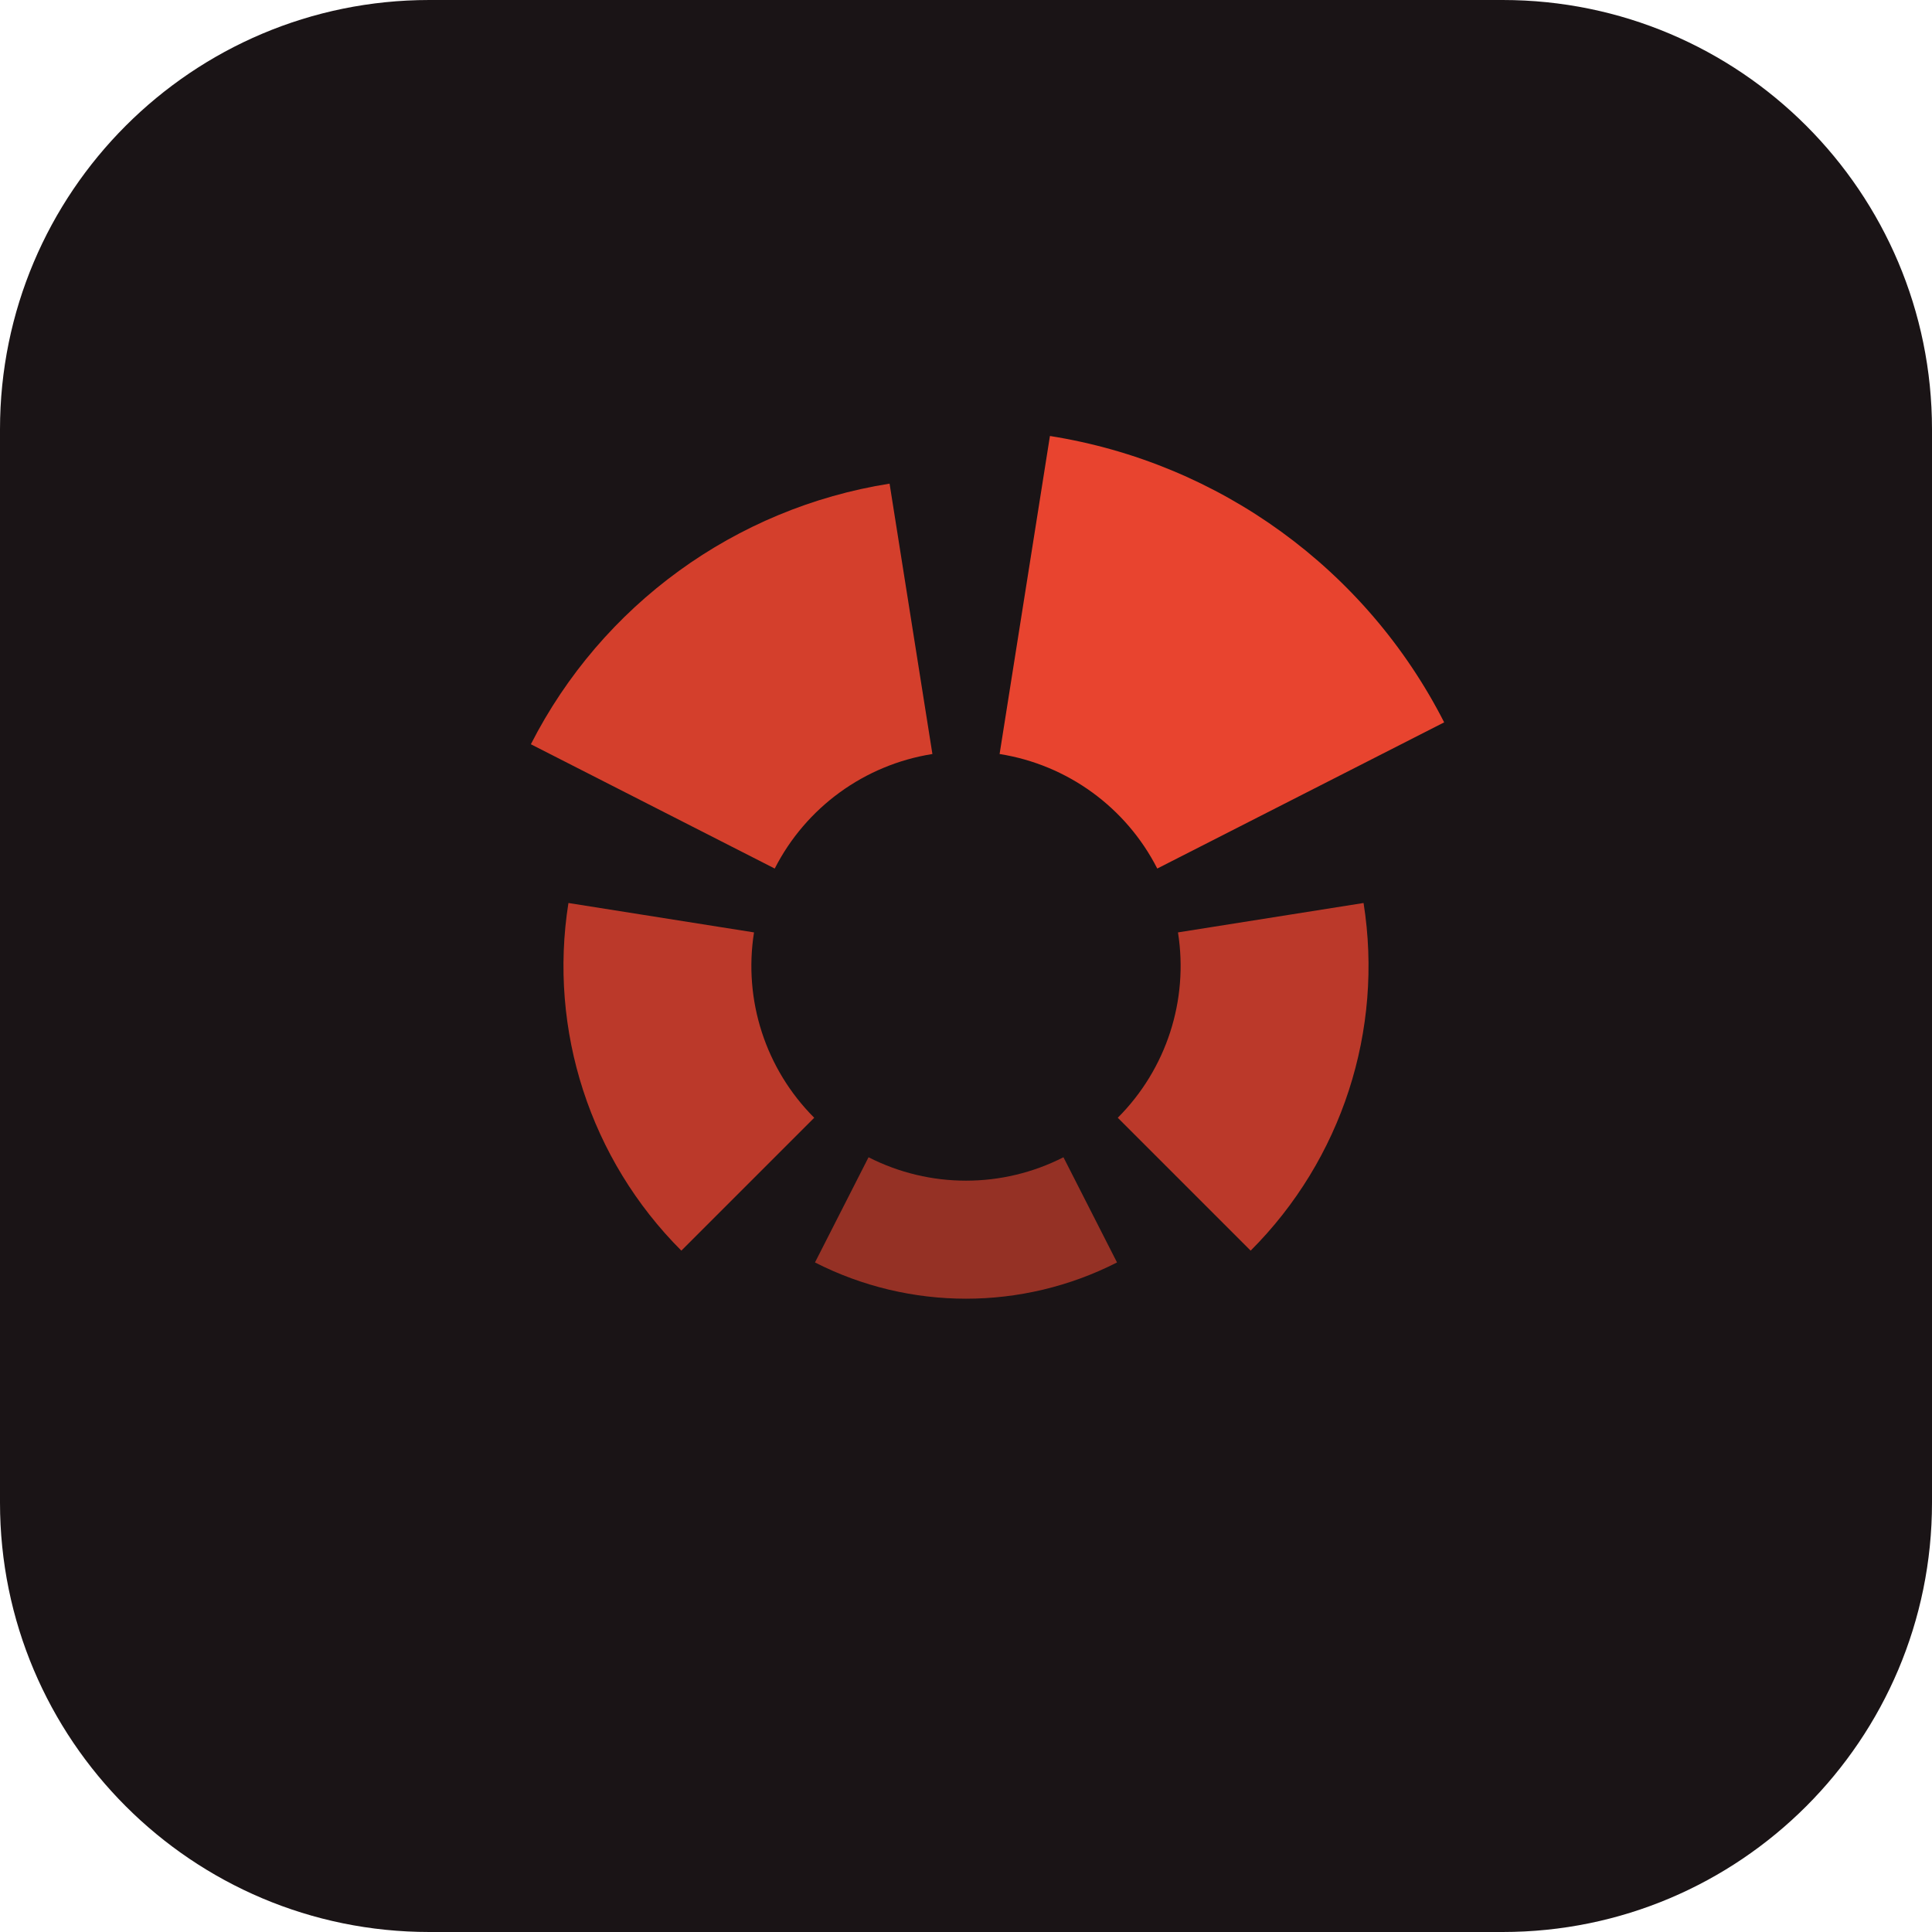
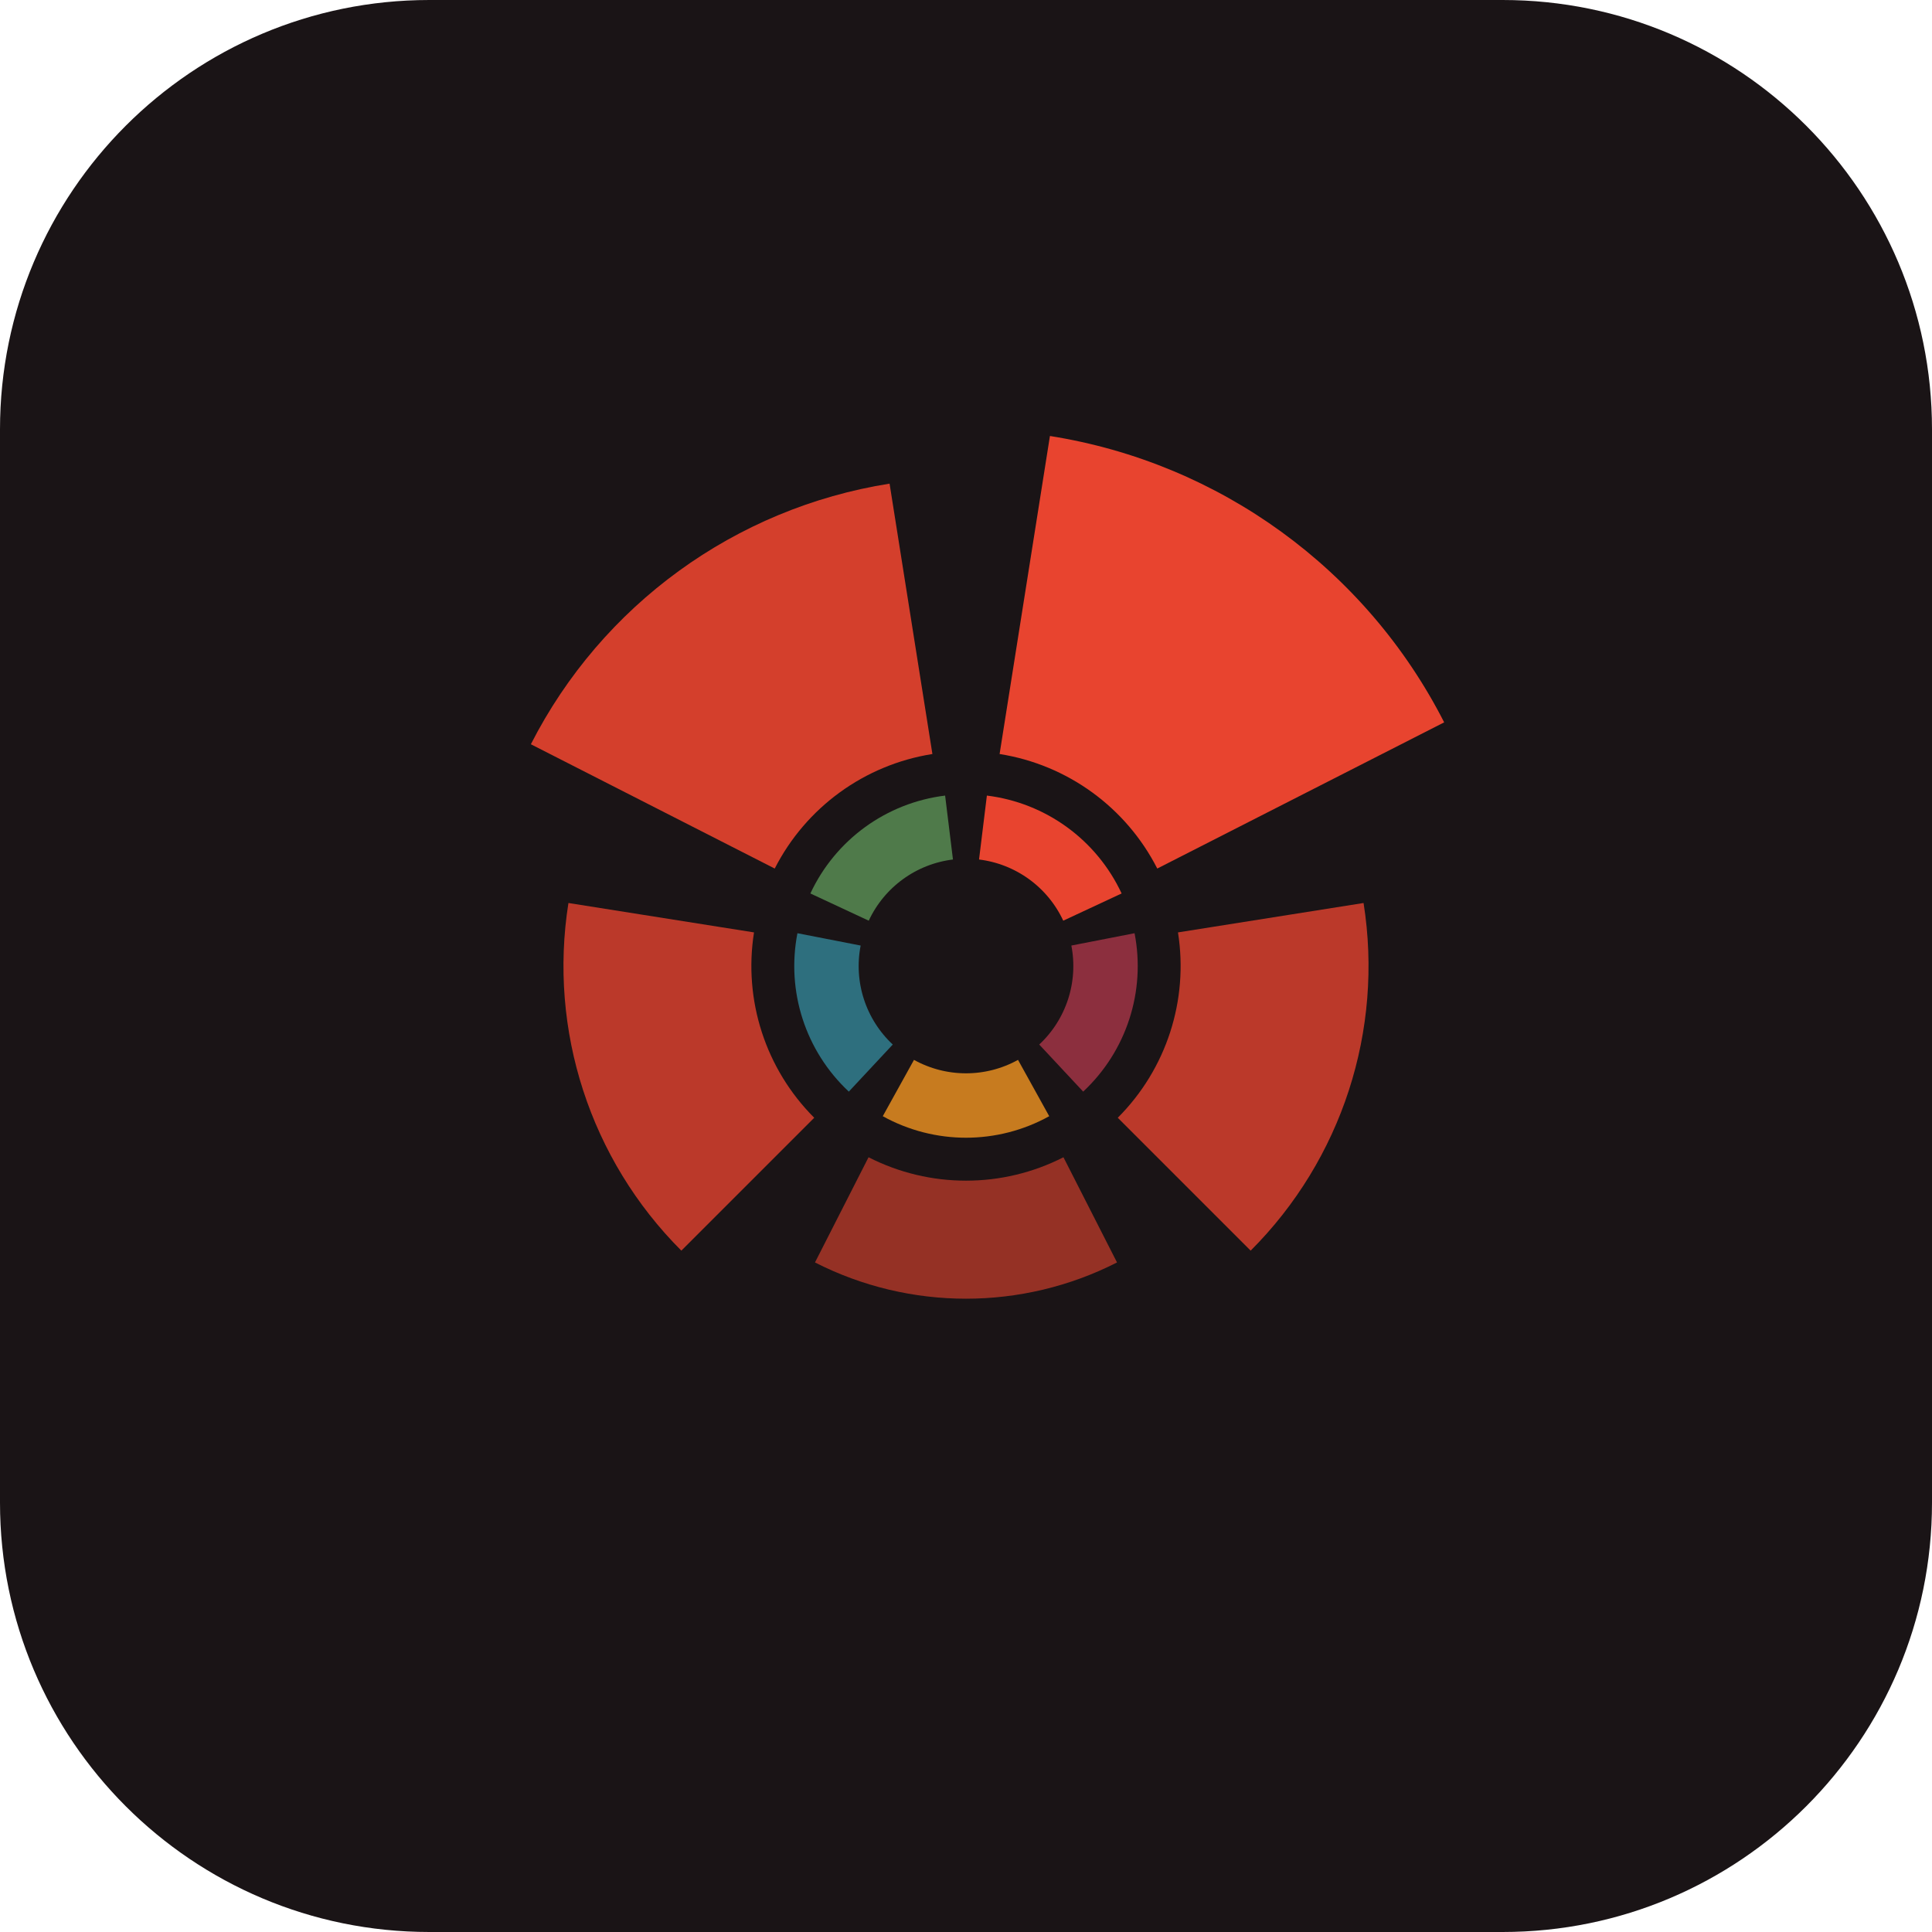
<svg xmlns="http://www.w3.org/2000/svg" viewBox="0 0 180 180" width="180" height="180">
  <rect width="180" height="180" rx="40" fill="#1A1416" />
-   <g transform="translate(30,30) scale(1.0)">
+   <g transform="translate(30,30)">
    <g fill="#E8442F">
      <path d="M67.82,10.62 A50.00,50.00 0 0 1 104.55,37.30 L77.82,50.92 A20.0,20.0 0 0 0 63.13,40.25 Z" />
      <path d="M97.04,54.13 A37.50,37.50 0 0 1 86.52,86.52 L74.14,74.14 A20.0,20.0 0 0 0 79.75,56.87 Z" opacity="0.78" />
      <path d="M74.07,87.62 A31.00,31.00 0 0 1 45.93,87.62 L50.92,77.82 A20.0,20.0 0 0 0 69.08,77.82 Z" opacity="0.6" />
      <path d="M33.48,86.52 A37.50,37.50 0 0 1 22.96,54.13 L40.25,56.87 A20.0,20.0 0 0 0 45.86,74.14 Z" opacity="0.78" />
      <path d="M19.46,39.34 A45.50,45.50 0 0 1 52.88,15.06 L56.87,40.25 A20.0,20.0 0 0 0 42.18,50.92 Z" opacity="0.9" />
    </g>
+     <g fill="none" stroke-width="6.0">
+       <path d="M61.58,47.10 A13.0,13.0 0 0 1 71.78,54.51" stroke="#E8442F" />
+       <path d="M72.76,57.52 A13.0,13.0 0 0 1 68.87,69.51" stroke="#8C2F3E" />
+       <path d="M66.30,71.37 A13.0,13.0 0 0 1 53.70,71.37" stroke="#C77B1F" />
+       <path d="M51.13,69.51 A13.0,13.0 0 0 1 47.24,57.52" stroke="#2E6F7E" />
+       <path d="M48.22,54.51 A13.0,13.0 0 0 1 58.42,47.10" stroke="#4F7A4A" />
+     </g>
  </g>
</svg>
